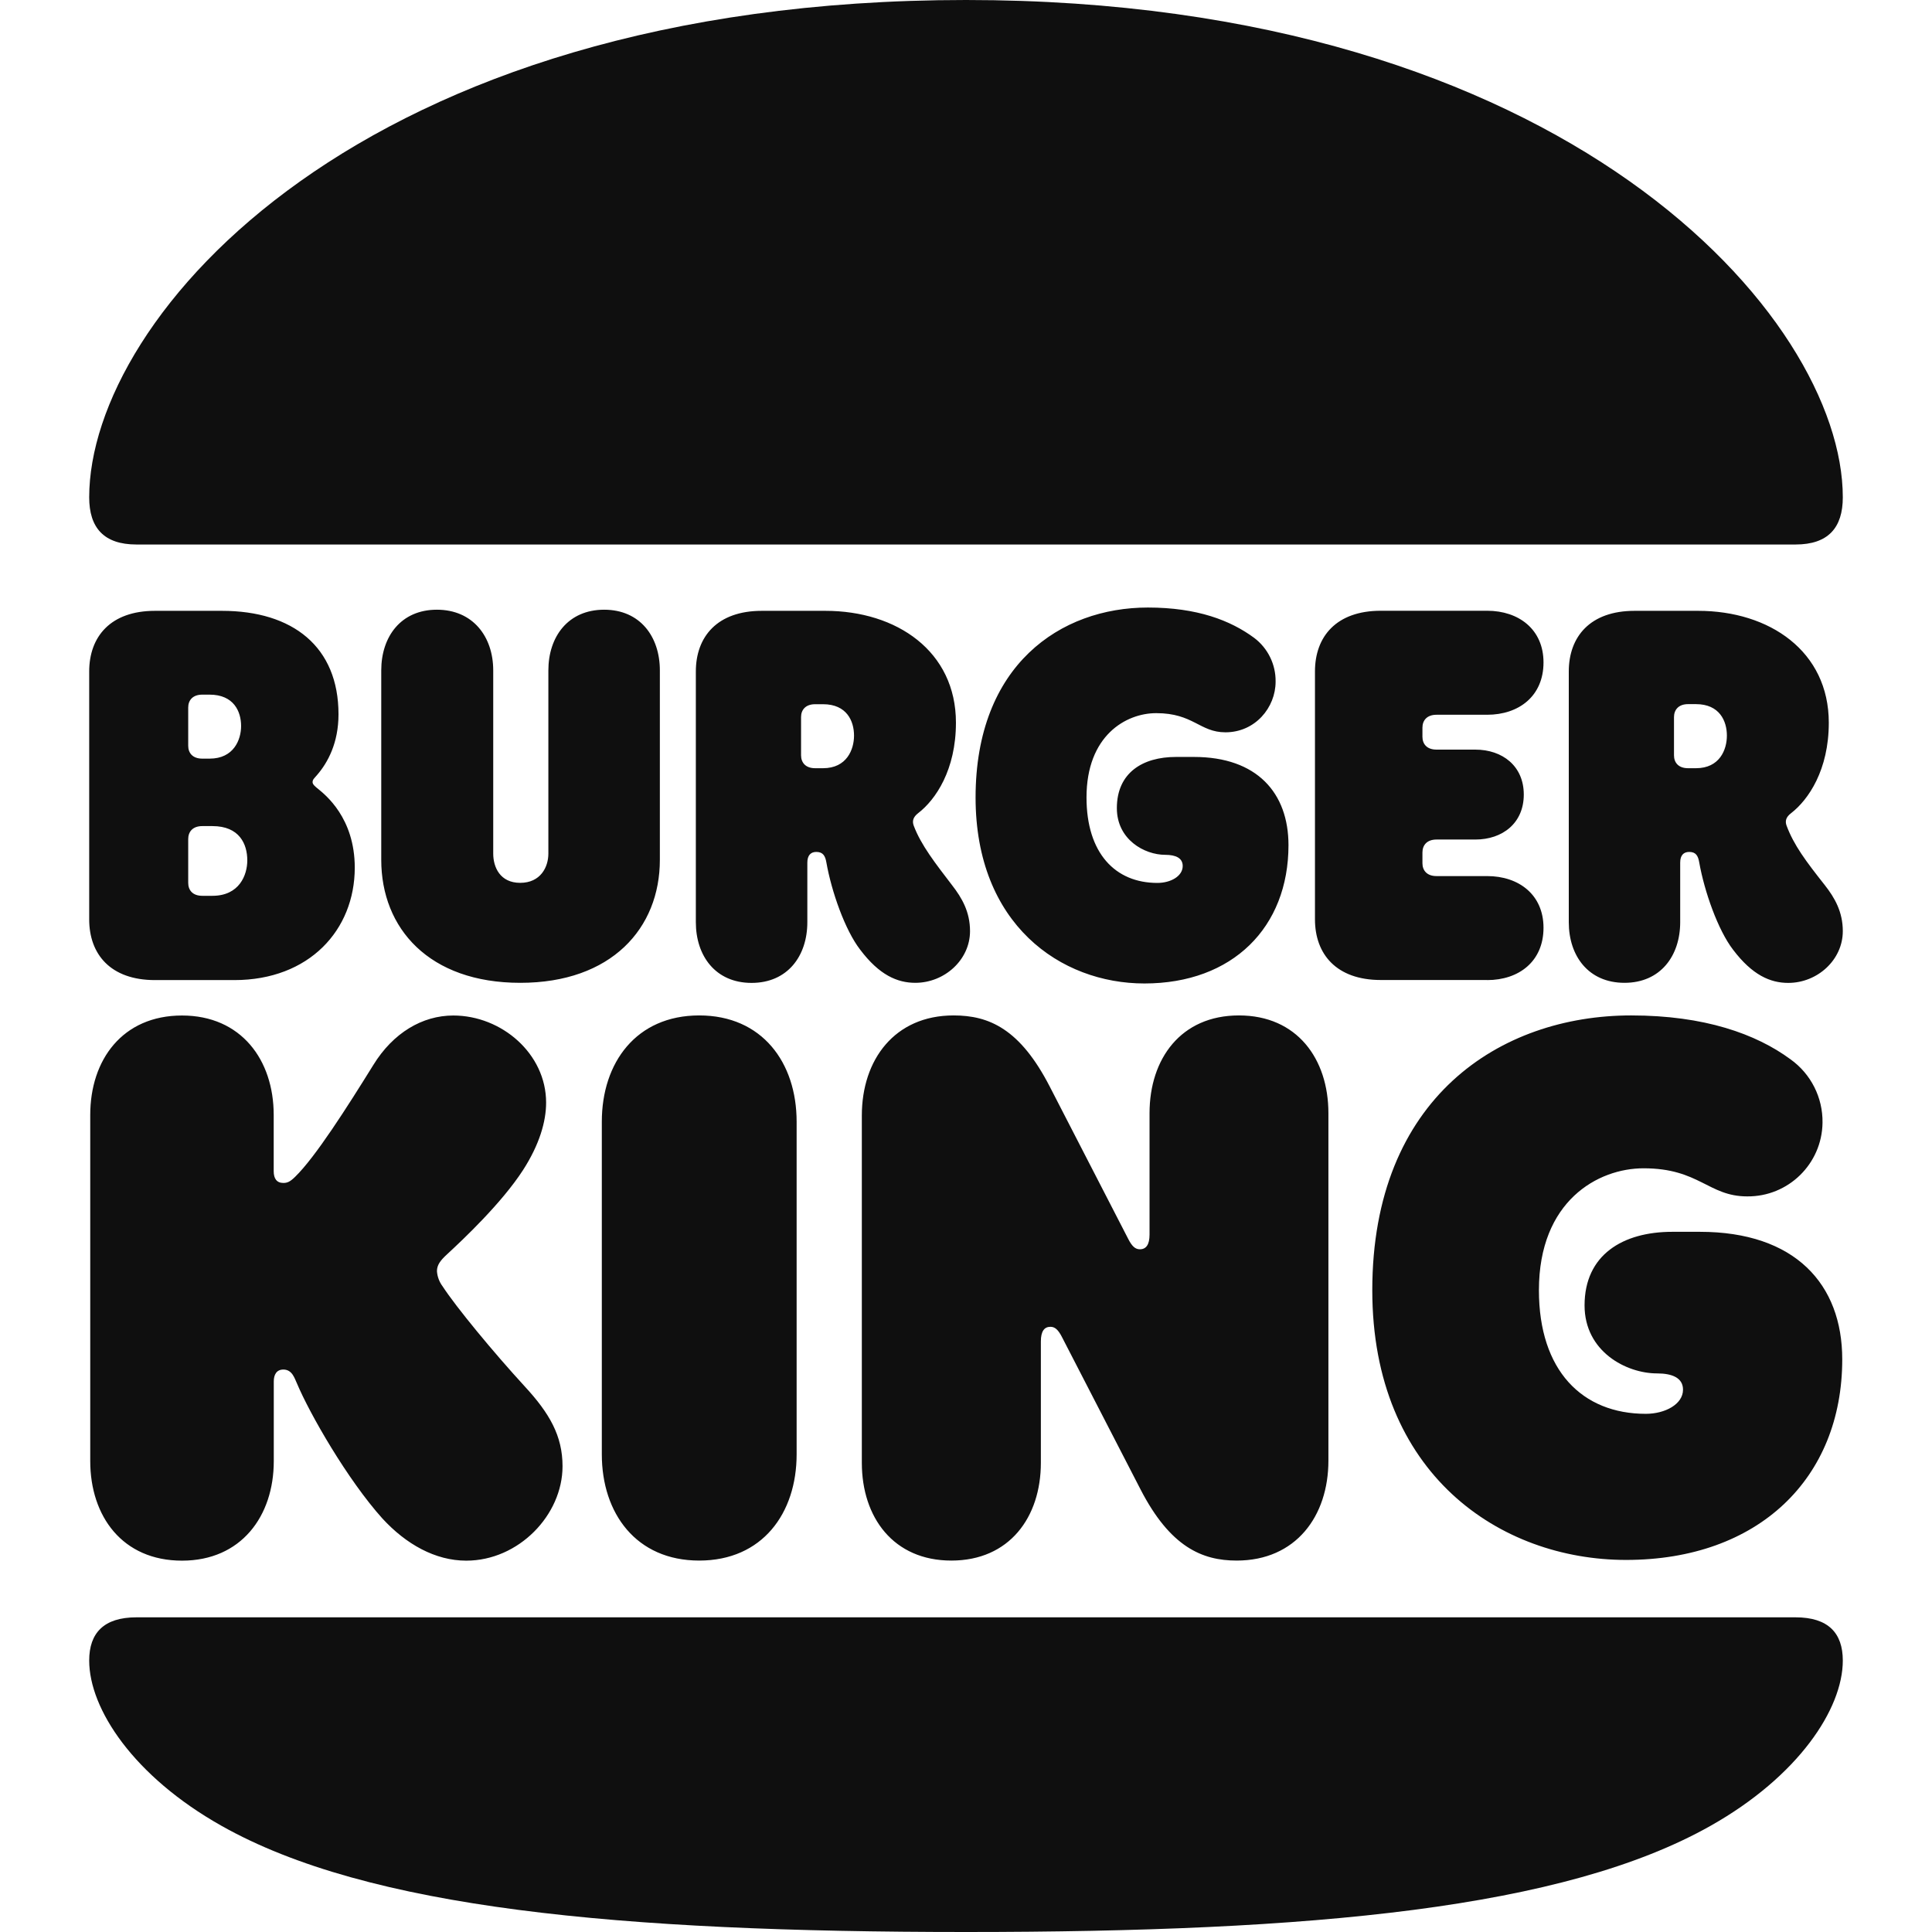
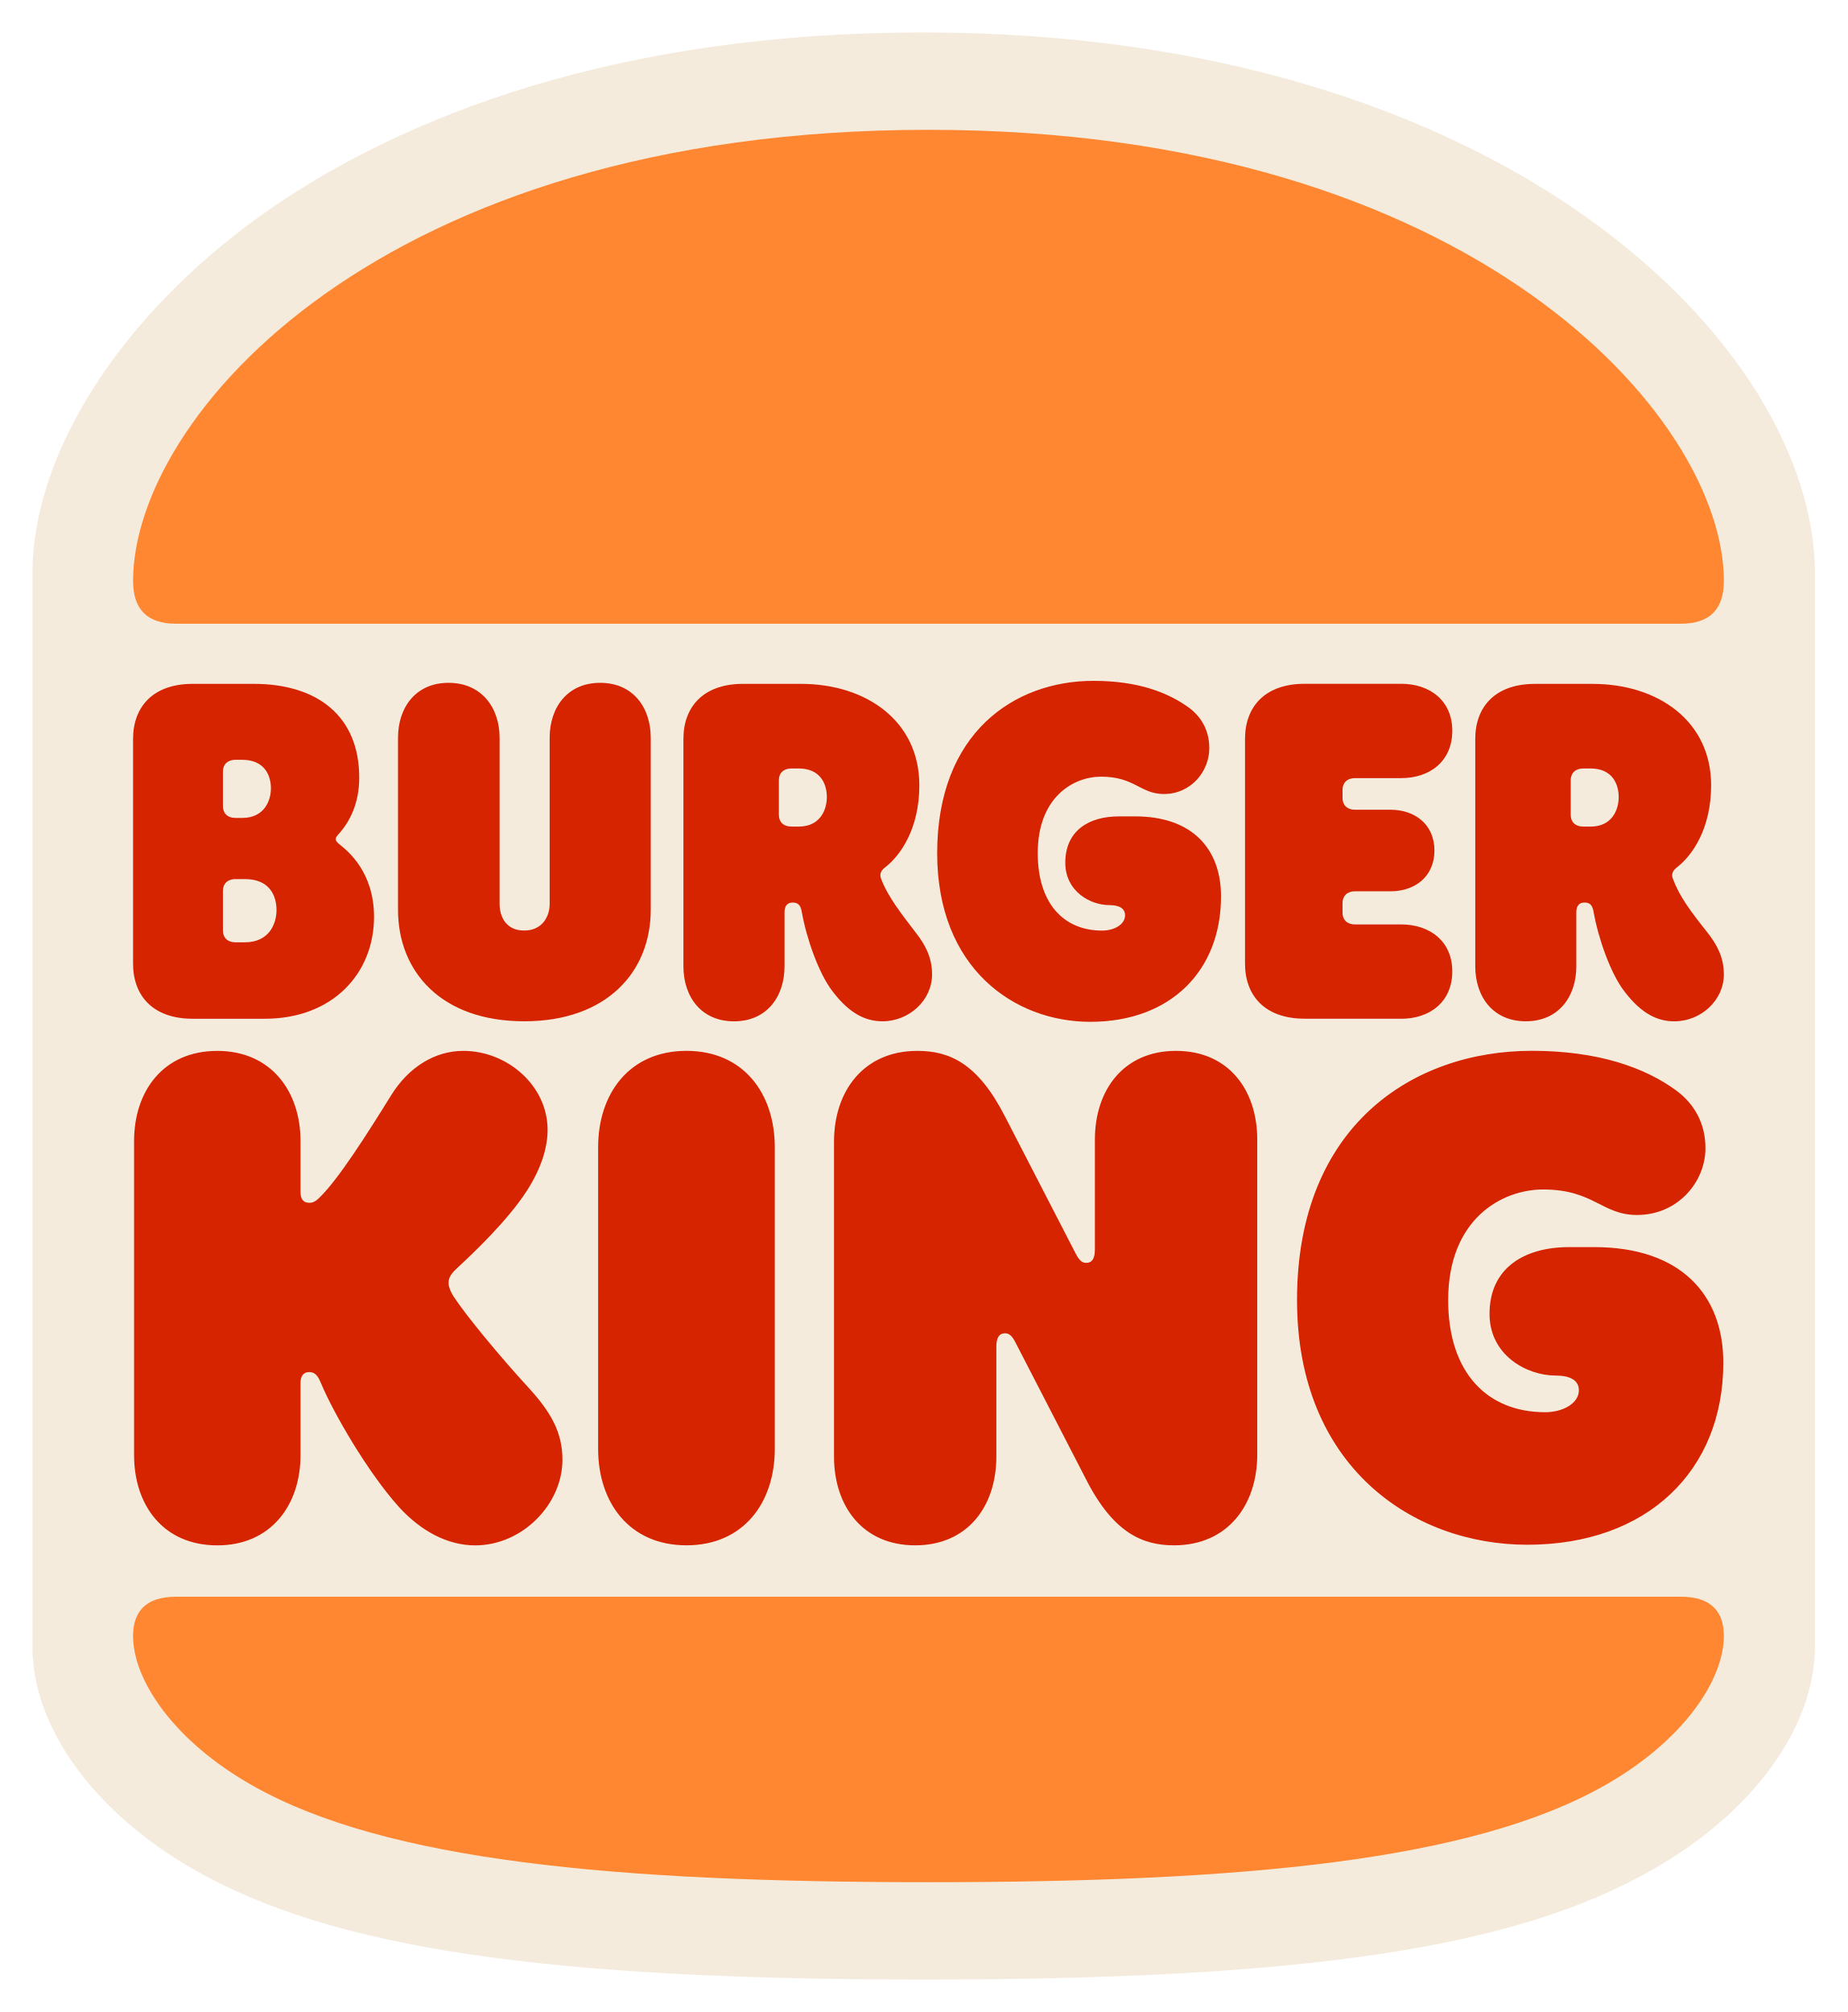
- <svg xmlns="http://www.w3.org/2000/svg" role="img" viewBox="0 0 24 24" fill="#0f0f0f">
-   <path d="M15.39 12.614c-.72 0-1.11.538-1.11 1.215v1.508c0 .125-.043.182-.12.182-.056 0-.098-.035-.147-.133l-.971-1.885c-.37-.72-.755-.887-1.196-.887-.734 0-1.14.552-1.14 1.243v4.314c0 .678.392 1.215 1.112 1.215.72 0 1.112-.537 1.112-1.215v-1.507c0-.126.042-.182.119-.182.055 0 .097.035.146.133l.972 1.885c.37.719.769.886 1.195.886.735 0 1.14-.551 1.14-1.242v-4.315c0-.677-.391-1.215-1.111-1.215zm-4.02-.405c.364 0 .68-.286.68-.642 0-.238-.099-.412-.224-.572-.203-.266-.385-.496-.476-.74-.02-.056-.007-.105.056-.154.217-.167.469-.537.469-1.124 0-.886-.734-1.389-1.622-1.389h-.79c-.553 0-.819.321-.819.754v3.114c0 .419.245.754.692.754.448 0 .693-.335.693-.754v-.74c0-.09.042-.133.111-.133.084 0 .112.049.126.133.063.356.23.837.42 1.082.237.314.46.411.685.411zm-1.146-2.666h-.098c-.119 0-.175-.07-.175-.161v-.474c0-.09.056-.16.175-.16h.098c.294 0 .385.208.385.39 0 .174-.091.405-.385.405zm-3.761 2.666c1.132 0 1.734-.677 1.734-1.528V8.328c0-.419-.245-.754-.692-.754-.448 0-.693.335-.693.754v2.276c0 .167-.097.363-.35.363-.251 0-.335-.196-.335-.363V8.328c0-.419-.252-.754-.7-.754-.447 0-.691.335-.691.754v2.353c0 .852.594 1.528 1.727 1.528zm12.011-.034c.392 0 .7-.23.7-.65 0-.412-.308-.642-.7-.642h-.63c-.118 0-.174-.07-.174-.16v-.133c0-.091.056-.161.175-.161h.482c.336 0 .602-.202.602-.559 0-.355-.266-.558-.602-.558h-.482c-.12 0-.175-.07-.175-.16V9.04c0-.091.056-.161.175-.161h.629c.392 0 .7-.23.7-.65 0-.411-.308-.642-.7-.642h-1.321c-.553 0-.818.321-.818.754v3.079c0 .432.265.754.818.754h1.321zm2.642 3.127h-.342c-.615 0-1.09.286-1.09.914 0 .573.517.845.901.845.189 0 .322.056.322.202 0 .182-.224.3-.462.3-.79 0-1.328-.537-1.328-1.535 0-1.11.734-1.515 1.3-1.515.692 0 .804.349 1.287.349a.927.927 0 0 0 .936-.915.95.95 0 0 0-.398-.788c-.427-.315-1.07-.545-1.979-.545-1.629 0-3.216 1.026-3.216 3.414 0 2.282 1.587 3.35 3.153 3.35 1.643 0 2.685-1.012 2.685-2.492 0-.935-.587-1.584-1.769-1.584zm-12.43-2.688c-.783 0-1.21.587-1.21 1.32v4.132c0 .734.427 1.32 1.21 1.32.783 0 1.21-.586 1.21-1.32v-4.132c0-.733-.427-1.32-1.21-1.32zm11.494-.405c.447 0 .692-.335.692-.754v-.74c0-.09.042-.132.112-.132.084 0 .111.049.125.133.063.355.231.837.42 1.082.238.314.461.412.685.412.363 0 .678-.286.678-.643 0-.237-.098-.412-.224-.572-.237-.3-.384-.496-.475-.74-.02-.056-.007-.105.056-.153.217-.168.469-.538.469-1.124 0-.887-.735-1.39-1.623-1.39h-.79c-.552 0-.817.321-.817.754v3.114c0 .419.244.753.692.753zm.615-3.301c0-.09.056-.161.175-.161h.098c.293 0 .384.21.384.391 0 .175-.09.405-.384.405h-.098c-.12 0-.175-.07-.175-.16zm-18.87 3.267h.986c.93 0 1.496-.622 1.496-1.397 0-.621-.37-.907-.454-.977-.035-.028-.07-.056-.07-.084 0-.035.021-.048.056-.09.133-.154.266-.398.266-.754 0-.838-.567-1.285-1.448-1.285h-.832c-.552 0-.817.321-.817.754v3.079c0 .433.265.754.817.754zm.413-3.386c0-.09.056-.16.175-.16h.09c.301 0 .392.209.392.39 0 .168-.09.405-.391.405h-.091c-.12 0-.175-.07-.175-.16zm0 1.634c0-.091.056-.161.175-.161h.126c.335 0 .433.223.433.426 0 .181-.098.44-.433.44h-.126c-.12 0-.175-.07-.175-.161zm11.878 1.794c1.098 0 1.79-.699 1.79-1.718 0-.649-.391-1.096-1.174-1.096h-.224c-.413 0-.734.196-.734.636 0 .39.342.58.601.58.133 0 .217.041.217.139 0 .125-.147.21-.315.21-.524 0-.88-.37-.88-1.062 0-.768.489-1.047.866-1.047.462 0 .539.238.86.238.37 0 .623-.308.623-.629a.669.669 0 0 0-.266-.544c-.294-.217-.706-.377-1.321-.377-1.084 0-2.14.712-2.14 2.36 0 1.576 1.056 2.31 2.097 2.31zm-8.718 3.762a.354.354 0 0 1-.07-.188c0-.077.042-.133.126-.21.196-.181.678-.635.944-1.047.202-.314.286-.6.286-.837 0-.607-.552-1.082-1.153-1.082-.385 0-.748.216-.993.614-.329.53-.72 1.145-.972 1.39-.063.062-.098.076-.146.076-.084 0-.12-.056-.12-.146v-.699c0-.684-.405-1.235-1.139-1.235-.74 0-1.14.551-1.14 1.235v4.3c0 .685.399 1.237 1.14 1.237.734 0 1.14-.552 1.14-1.236v-.991c0-.084.035-.147.119-.147.111 0 .14.112.167.168.161.384.63 1.2 1.063 1.682.294.32.657.524 1.042.524.65 0 1.196-.566 1.196-1.173 0-.377-.161-.657-.469-.991-.392-.427-.853-.986-1.021-1.244zm15.751 6.702C19.432 23.707 16.313 24 12 24c-4.313 0-7.432-.293-9.25-1.32-1.09-.614-1.642-1.451-1.642-2.052 0-.342.181-.537.587-.537h20.61c.406 0 .587.195.587.537 0 .6-.552 1.438-1.643 2.053zm1.056-15.917H1.695c-.406 0-.587-.209-.587-.586C1.108 3.944 4.47 0 12 0c7.46 0 10.892 3.944 10.892 6.178 0 .377-.181.586-.587.586Z" />
+ <svg xmlns="http://www.w3.org/2000/svg" version="1.1" id="Burger_King_Logo_2020" x="0px" y="0px" width="569.221px" height="620px" viewBox="0 0 569.221 620" enable-background="new 0 0 569.221 620" xml:space="preserve">
+   <path fill="#F5EBDC" d="M284.608,610c-117.216,0-182.052-9.66-224.262-33.558C29.321,558.898,10,532.462,10,507.544V176.782  c0-37.122,27.204-79.578,70.687-110.598C116.8,40.504,181.63,10,284.608,10c179.261,0,274.614,96.864,274.614,166.782V507.28  c0,25.171-19.326,51.612-50.604,69.155C466.667,600.34,401.83,610,284.608,610" />
+   <path fill="#FF8732" d="M494.188,550.318C453.292,573.4,383.129,580,286.078,580c-97.05,0-167.214-6.6-208.104-29.682  c-24.553-13.824-36.973-32.67-36.973-46.184c0-7.69,4.093-12.096,13.206-12.096h463.733c9.12,0,13.213,4.404,13.213,12.096  c0.006,13.514-12.421,32.358-36.961,46.184H494.188 M517.942,192.196H54.208c-9.12,0-13.206-4.71-13.206-13.188  C41.002,128.74,116.662,40,286.078,40c167.851,0,245.082,88.74,245.082,139.008C531.16,187.486,527.068,192.196,517.942,192.196  L517.942,192.196" />
+   <path fill="#D62300" d="M139.78,399.532c-1.416-2.196-1.566-3.612-1.566-4.236c0-1.728,0.942-2.981,2.826-4.71  c4.405-4.092,15.265-14.298,21.24-23.563c4.56-7.067,6.444-13.506,6.444-18.84c0-13.666-12.42-24.354-25.957-24.354  c-8.652,0-16.83,4.872-22.332,13.824c-7.393,11.934-16.206,25.758-21.863,31.26c-1.417,1.417-2.202,1.729-3.3,1.729  c-1.891,0-2.676-1.26-2.676-3.299v-15.703c0-15.391-9.12-27.805-25.639-27.805c-16.674,0-25.645,12.408-25.645,27.805v96.756  c0,15.39,8.964,27.81,25.645,27.81c16.519,0,25.639-12.408,25.639-27.81V426.1c0-1.89,0.785-3.3,2.676-3.3  c2.52,0,3.149,2.516,3.78,3.77c3.617,8.64,14.147,27.012,23.909,37.854c6.605,7.225,14.784,11.784,23.437,11.784  c14.628,0,26.904-12.726,26.904-26.394c0-8.479-3.624-14.762-10.542-22.297c-8.813-9.6-19.2-22.169-22.98-27.978V399.532   M335.95,314.872c24.695,0,40.271-15.708,40.271-38.64c0-14.604-8.82-24.66-26.43-24.66h-5.028c-9.288,0-16.524,4.404-16.524,14.298  c0,8.796,7.71,13.038,13.53,13.038c2.988,0,4.884,0.942,4.884,3.144c0,2.82-3.3,4.71-7.081,4.71  c-11.802,0-19.823-8.329-19.823-23.88c0-17.274,11.017-23.55,19.507-23.55c10.38,0,12.113,5.34,19.35,5.34  c8.339,0,14.004-6.912,14.004-14.136c0-5.34-2.364-9.42-5.981-12.252c-6.606-4.872-15.883-8.478-29.725-8.478  c-24.39,0-48.138,16.02-48.138,53.088C288.754,298.378,312.509,314.872,335.95,314.872L335.95,314.872 M59.398,313.93h22.188  c20.922,0,33.66-13.979,33.66-31.416c0-13.98-8.34-20.418-10.224-21.99c-0.78-0.63-1.566-1.254-1.566-1.884  c0-0.78,0.468-1.098,1.26-2.04c2.982-3.456,5.971-8.952,5.971-16.968c0-18.84-12.744-28.902-32.563-28.902h-18.72  c-12.426,0-18.402,7.236-18.402,16.968v69.264C41.002,306.706,46.978,313.93,59.398,313.93L59.398,313.93 M68.686,237.754  c0-2.04,1.261-3.618,3.93-3.618h2.046c6.762,0,8.814,4.71,8.814,8.802c0,3.768-2.041,9.108-8.814,9.108h-2.04  c-2.676,0-3.937-1.566-3.937-3.612L68.686,237.754L68.686,237.754 M68.686,274.51c0-2.04,1.261-3.618,3.93-3.618h2.833  c7.554,0,9.75,5.022,9.75,9.582c0,4.092-2.202,9.9-9.75,9.9h-2.826c-2.676,0-3.937-1.572-3.937-3.618V274.51 M470.129,314.71  c10.066,0,15.569-7.542,15.569-16.962v-16.65c0-2.041,0.947-2.982,2.521-2.982c1.884,0,2.508,1.098,2.819,2.982  c1.422,8.01,5.195,18.846,9.438,24.348c5.353,7.074,10.38,9.277,15.42,9.277c8.172,0,15.259-6.445,15.259-14.461  c0-5.34-2.202-9.27-5.035-12.876c-5.352-6.75-8.65-11.146-10.69-16.644c-0.475-1.26-0.162-2.364,1.26-3.457  c4.878-3.768,10.542-12.096,10.542-25.284c0-19.95-16.523-31.26-36.504-31.26H472.96c-12.427,0-18.401,7.218-18.401,16.962v70.056  c0,9.42,5.502,16.95,15.576,16.95L470.129,314.71 M483.97,240.43c0-2.04,1.26-3.624,3.931-3.624h2.201  c6.612,0,8.652,4.716,8.652,8.802c0,3.93-2.04,9.108-8.652,9.108h-2.201c-2.677,0-3.931-1.56-3.931-3.612v-10.68V240.43   M211.516,323.824c-17.616,0-27.217,13.188-27.217,29.682V446.5c0,16.5,9.601,29.688,27.217,29.688  c17.615,0,27.21-13.193,27.21-29.688v-92.994C238.726,337.023,229.138,323.824,211.516,323.824 M491.2,384.298h-7.705  c-13.841,0-24.539,6.438-24.539,20.568c0,12.882,11.641,19.008,20.291,19.008c4.248,0,7.236,1.26,7.236,4.554  c0,4.08-5.034,6.75-10.38,6.75c-17.778,0-29.892-12.096-29.892-34.56c0-24.972,16.519-34.08,29.256-34.08  c15.576,0,18.09,7.86,28.943,7.86c12.581,0,21.077-10.213,21.077-20.58c0-7.692-3.461-13.664-8.964-17.748  c-9.6-7.074-24.064-12.26-44.52-12.26c-36.648,0-72.36,23.088-72.36,76.808c0,51.359,35.7,75.396,70.944,75.396  c36.96,0,60.4-22.775,60.4-56.076C530.997,398.902,517.792,384.298,491.2,384.298 M431.74,313.93c8.82,0,15.738-5.184,15.738-14.609  c0-9.271-6.924-14.454-15.732-14.454h-14.159c-2.67,0-3.931-1.566-3.931-3.612v-2.988c0-2.04,1.261-3.612,3.937-3.612h10.854  c7.555,0,13.531-4.554,13.531-12.57c0-8.004-5.977-12.564-13.531-12.564h-10.858c-2.671,0-3.931-1.572-3.931-3.618v-2.514  c0-2.04,1.26-3.612,3.937-3.612h14.153c8.809,0,15.732-5.184,15.732-14.604c0-9.276-6.924-14.46-15.732-14.46h-29.729  c-12.419,0-18.402,7.224-18.402,16.968v69.265c0,9.737,5.977,16.967,18.402,16.967h29.729v0.019h-0.007 M161.494,314.71  c25.482,0,39.012-15.24,39.012-34.392V227.38c0-9.42-5.502-16.968-15.575-16.968c-10.068,0-15.57,7.548-15.57,16.968v51.204  c0,3.762-2.202,8.16-7.866,8.16s-7.56-4.398-7.56-8.16V227.38c0-9.42-5.658-16.968-15.731-16.968  c-10.067,0-15.57,7.548-15.57,16.968v52.932c0.007,19.165,13.381,34.393,38.862,34.393L161.494,314.71 M271.924,314.71  c8.18,0,15.265-6.438,15.265-14.454c0-5.34-2.202-9.27-5.034-12.876c-4.56-5.97-8.652-11.154-10.692-16.644  c-0.474-1.26-0.161-2.364,1.261-3.462c4.878-3.762,10.542-12.09,10.542-25.284c0-19.95-16.524-31.26-36.504-31.26h-17.784  c-12.42,0-18.402,7.224-18.402,16.968v70.056c0,9.42,5.509,16.969,15.576,16.969c10.068,0,15.576-7.549,15.576-16.969V281.11  c0-2.04,0.941-2.988,2.514-2.988c1.89,0,2.514,1.098,2.826,2.988c1.417,8.004,5.189,18.84,9.438,24.348  C261.856,312.514,266.884,314.71,271.924,314.71L271.924,314.71 M246.124,254.71h-2.208c-2.676,0-3.93-1.566-3.93-3.612v-10.674  c0-2.04,1.26-3.618,3.93-3.618h2.202c6.612,0,8.652,4.716,8.652,8.802c0,3.918-2.04,9.102-8.652,9.102H246.124 M362.368,323.824  c-16.199,0-25.008,12.09-25.008,27.33v33.924c0,2.82-0.948,4.086-2.676,4.086c-1.26,0-2.202-0.78-3.3-2.982l-21.864-42.402  c-8.34-16.182-16.992-19.949-26.898-19.949c-16.518,0-25.644,12.402-25.644,27.96v97.074c0,15.239,8.808,27.331,25.008,27.331  c16.206,0,25.008-12.097,25.008-27.331v-33.925c0-2.819,0.948-4.092,2.677-4.092c1.26,0,2.208,0.786,3.3,2.988l21.863,42.408  c8.34,16.182,17.305,19.95,26.904,19.95c16.519,0,25.645-12.409,25.645-27.96V351.16c0-15.24-8.81-27.33-25.015-27.33V323.824" />
</svg>
